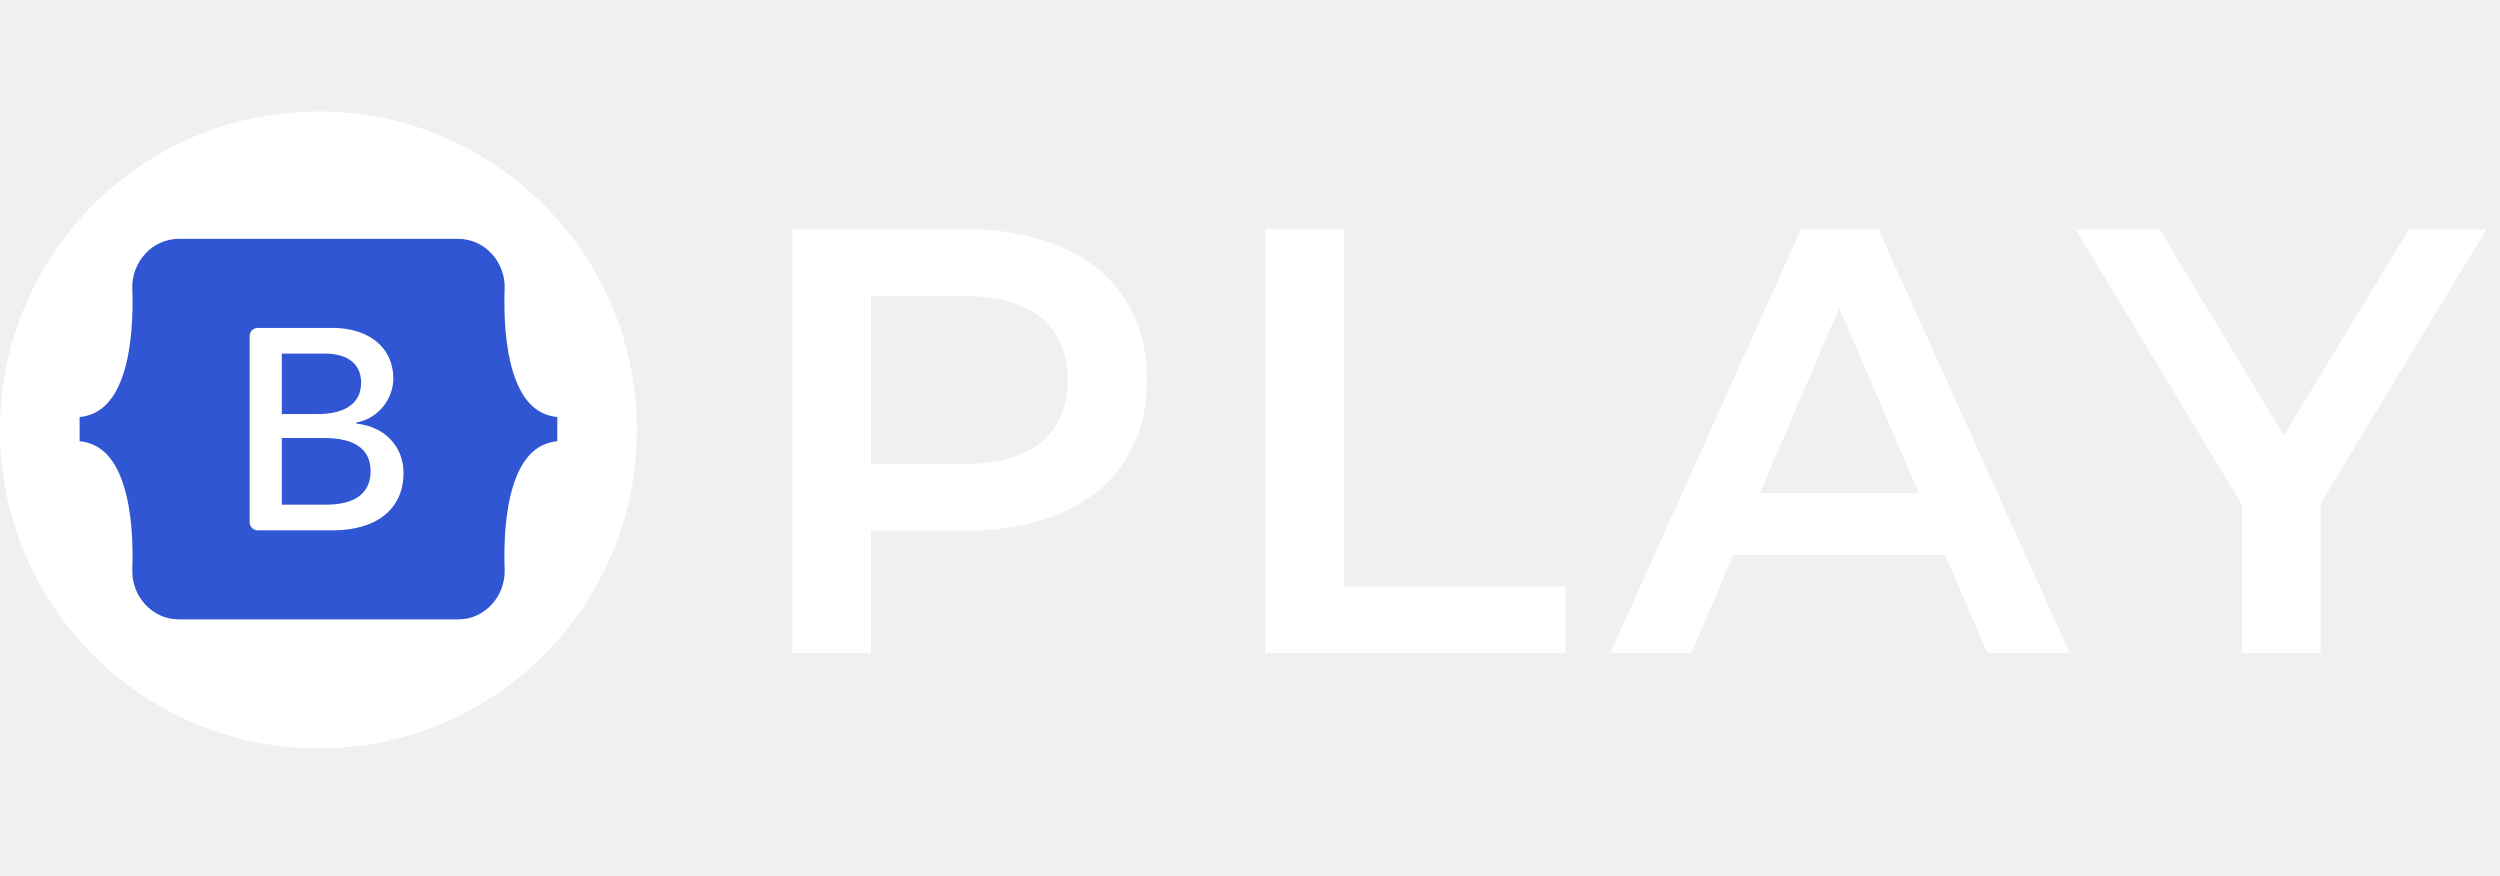
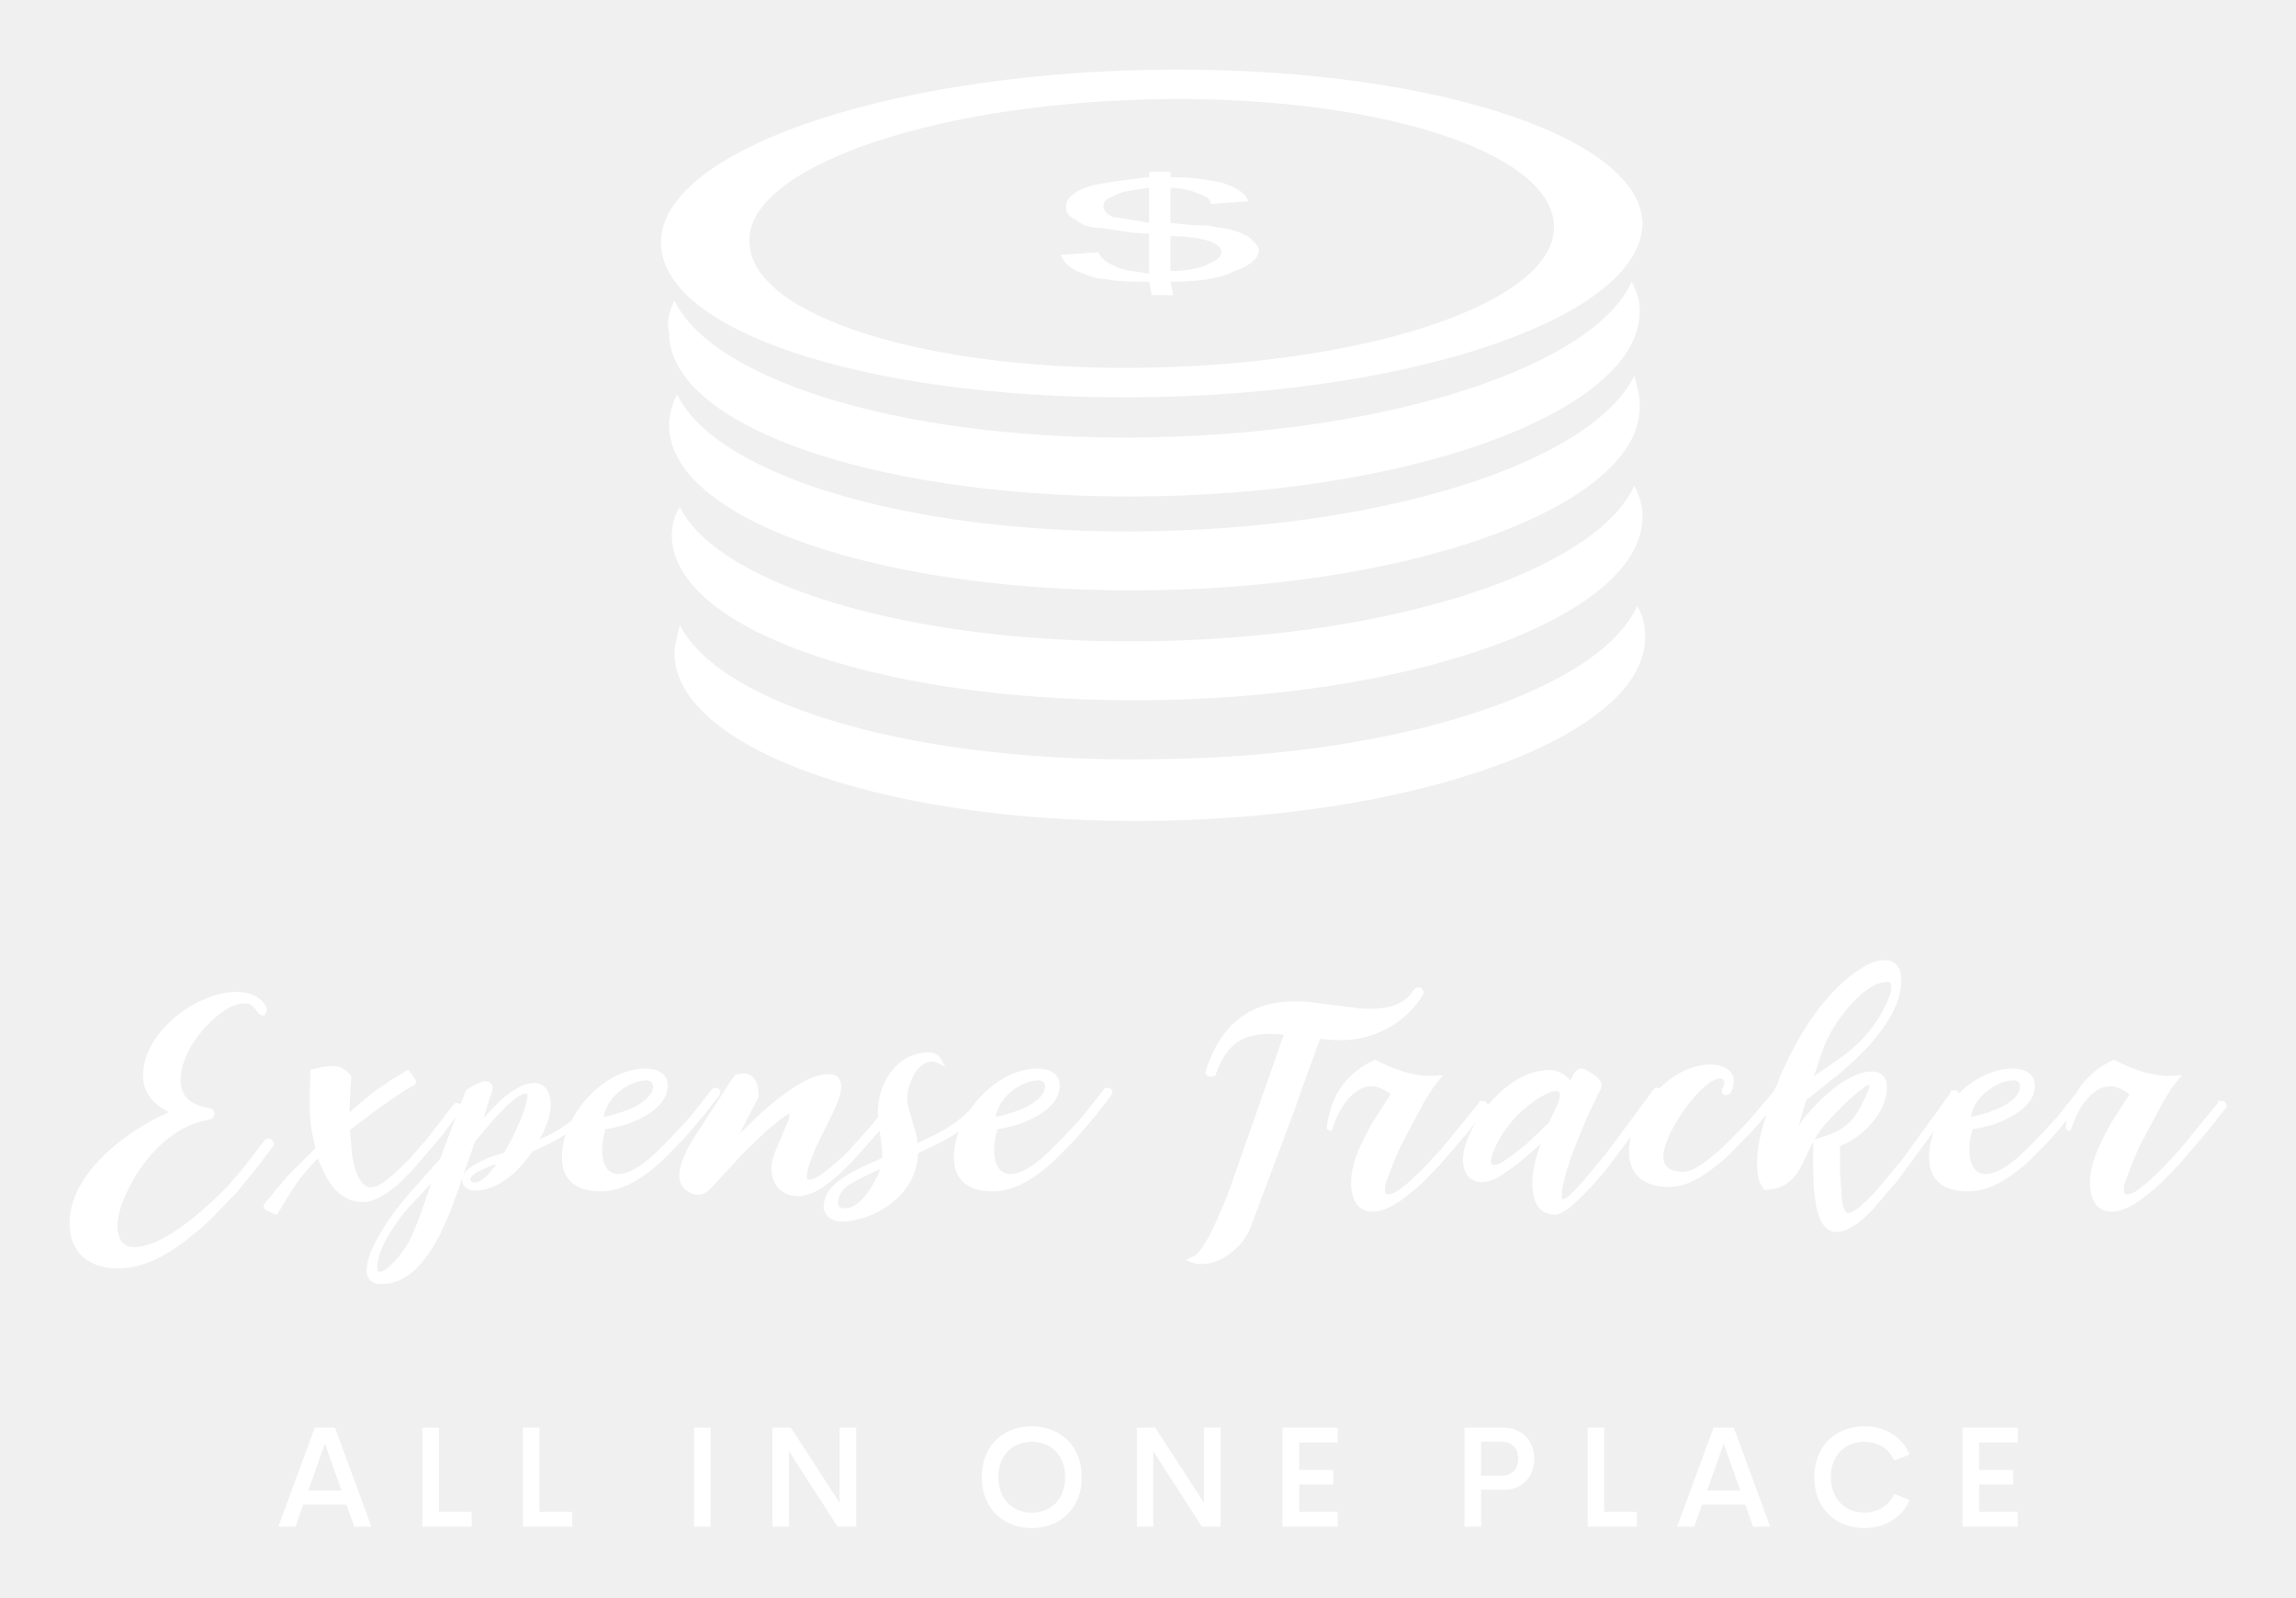
- <svg xmlns="http://www.w3.org/2000/svg" fill="none" height="55" viewBox="0 0 157 55" width="157">
-   <path d="m60.703 14.4c2.305 0 4.307.38 6.004 1.14 1.723.76 3.04 1.849 3.952 3.268s1.368 3.103 1.368 5.054c0 1.925-.456 3.61-1.368 5.054-.912 1.419-2.229 2.508-3.952 3.268-1.697.76-3.699 1.14-6.004 1.14h-6.004v7.676h-4.94v-26.6zm-.228 14.744c2.153 0 3.787-.456 4.902-1.368s1.672-2.217 1.672-3.914-.557-3.002-1.672-3.914-2.749-1.368-4.902-1.368h-5.776v10.564zm18.985-14.744h4.94v22.42h13.908v4.18h-18.848zm42.685 20.444h-13.3l-2.622 6.156h-5.092l11.97-26.6h4.864l12.008 26.6h-5.168zm-1.634-3.876-5.016-11.628-4.978 11.628zm25.225.646v9.386h-4.94v-9.31l-10.45-17.29h5.282l7.79 12.958 7.866-12.958h4.864z" fill="#fff" />
-   <path d="m20 47c11.046 0 20-8.954 20-20s-8.954-20-20-20-20 8.954-20 20 8.954 20 20 20z" fill="#fff" />
-   <path clip-rule="evenodd" d="m11.231 15c-1.712 0-2.978 1.498-2.922 3.123.054 1.561-.016 3.583-.525 5.231-.511 1.653-1.374 2.701-2.784 2.836v1.518c1.41.135 2.273 1.182 2.784 2.836.509 1.649.58 3.67.525 5.231-.057 1.625 1.21 3.123 2.922 3.123h17.54c1.712 0 2.978-1.498 2.921-3.123-.054-1.561.016-3.583.525-5.231.511-1.654 1.372-2.701 2.782-2.836v-1.518c-1.41-.135-2.271-1.182-2.782-2.836-.509-1.649-.58-3.671-.525-5.231.057-1.625-1.21-3.123-2.921-3.123zm14.108 14.711c0 2.237-1.669 3.594-4.438 3.594h-4.714c-.135 0-.264-.054-.359-.149-.095-.095-.149-.225-.149-.36v-11.695c0-.135.053-.264.149-.359.095-.095.225-.149.359-.149h4.688c2.309 0 3.825 1.251 3.825 3.171 0 1.348-1.02 2.555-2.318 2.766v.07c1.768.194 2.959 1.419 2.959 3.11zm-4.952-7.506h-2.688v3.797h2.264c1.75 0 2.715-.705 2.715-1.964-0-1.181-.83-1.832-2.291-1.832zm-2.688 5.303v4.184h2.787c1.822 0 2.788-.731 2.788-2.105s-.992-2.079-2.905-2.079z" fill="#3056d3" fill-rule="evenodd" />
+ <svg xmlns="http://www.w3.org/2000/svg" version="1.1" width="3193.548" height="2222.177" viewBox="0 0 3193.548 2222.177">
+   <g transform="scale(9.677419) translate(10, 10)">
+     <defs id="SvgjsDefs1328" />
+     <g id="SvgjsG1329" featureKey="symbolFeature-0" transform="matrix(2.994717,0,0,2.994717,80.85883,-20.8685)" fill="#fff">
+       <g>
+         <path fill-rule="evenodd" clip-rule="evenodd" d="M24.808,6.982c12.998-0.254,23.552,3.092,23.682,7.34   c0,4.375-10.427,8.107-23.426,8.363c-12.998,0.258-23.552-2.959-23.68-7.336C1.255,10.976,11.809,7.242,24.808,6.982L24.808,6.982z    M24.808,8.398C14.125,8.658,5.501,11.748,5.63,15.22c0,3.605,8.753,6.307,19.434,6.049c10.682-0.256,19.306-3.219,19.177-6.82   C44.111,10.843,35.487,8.144,24.808,8.398L24.808,8.398z M24.937,17.796h1.029l-0.129-0.646c1.286,0,2.315-0.127,3.088-0.514   c0.773-0.258,1.158-0.643,1.158-1.029c0-0.129-0.129-0.258-0.385-0.514c-0.128-0.131-0.389-0.258-0.773-0.385   c-0.385-0.131-0.772-0.131-1.285-0.26c-0.387,0-0.901,0-1.803-0.127v-1.676c0.513,0,1.028,0.129,1.286,0.258   c0.387,0.127,0.645,0.256,0.645,0.516l1.803-0.129c-0.129-0.387-0.516-0.645-1.287-0.902c-0.644-0.127-1.418-0.258-2.446-0.258   v-0.254h-1.029v0.254c-1.158,0.131-2.061,0.258-2.703,0.389c-0.902,0.256-1.286,0.641-1.286,1.027c0,0.26,0.129,0.518,0.513,0.645   c0.259,0.258,0.646,0.387,1.287,0.387c0.772,0.131,1.417,0.258,2.189,0.258v1.928c-0.645-0.127-1.287-0.127-1.673-0.385   c-0.388-0.127-0.646-0.385-0.772-0.643l-1.803,0.129c0.129,0.258,0.259,0.514,0.771,0.771c0.388,0.127,0.773,0.387,1.416,0.387   c0.514,0.127,1.288,0.127,2.061,0.127L24.937,17.796L24.937,17.796z M24.808,12.646c-0.772,0.129-1.287,0.129-1.673,0.385   c-0.388,0.129-0.517,0.26-0.517,0.516c0,0.131,0.129,0.387,0.517,0.518c0.256,0,0.9,0.127,1.673,0.258V12.646L24.808,12.646z    M25.837,16.636c0.772,0,1.286-0.129,1.673-0.258c0.513-0.256,0.773-0.385,0.773-0.643s-0.261-0.387-0.516-0.516   c-0.386-0.127-1.029-0.258-1.931-0.258V16.636L25.837,16.636z M47.972,17.15c-1.801,3.992-11.327,7.209-22.908,7.465   C13.609,24.873,3.959,22.042,2.029,18.05c-0.259,0.516-0.389,1.031-0.259,1.547c0,4.631,10.553,8.105,23.422,7.849   c12.87-0.258,23.167-4.246,23.167-8.88C48.359,18.05,48.23,17.666,47.972,17.15L47.972,17.15z M48.099,21.654   c-1.928,3.992-11.322,7.208-22.906,7.466c-11.453,0.258-21.106-2.576-23.036-6.562c-0.257,0.512-0.386,1.027-0.386,1.543   c0.129,4.632,10.682,8.107,23.552,7.851c12.869-0.258,23.167-4.25,23.037-8.882C48.359,22.558,48.23,22.169,48.099,21.654   L48.099,21.654z M48.099,26.933c0.261,0.514,0.391,1.029,0.391,1.416c0.127,4.631-10.167,8.621-23.039,8.877   c-12.871,0.262-23.421-3.215-23.551-7.848c0-0.516,0.13-1.029,0.386-1.416c1.931,3.859,11.582,6.693,23.037,6.434   C36.904,34.142,46.299,30.921,48.099,26.933L48.099,26.933z M48.23,32.722c-1.803,3.992-11.326,7.209-22.78,7.336   c-11.454,0.258-21.107-2.443-23.165-6.432c-0.129,0.516-0.256,1.029-0.256,1.414c0.127,4.635,10.55,8.236,23.421,7.979   c12.872-0.258,23.295-4.246,23.166-8.877C48.616,33.626,48.489,33.108,48.23,32.722z" />
+       </g>
+     </g>
+     <g id="SvgjsG1330" featureKey="nameFeature-0" transform="matrix(1.325194,0,0,1.325194,0.000003791412,115.0131)" fill="#fff">
+       <path d="M7.96 22.32 c0 -4.64 5.72 -9.08 10.2 -9.08 c1.08 0 2.24 0.32 2.92 1.24 c0.16 0.2 0.32 0.44 0.32 0.68 s-0.16 0.64 -0.44 0.64 c-0.76 0 -0.68 -1.32 -1.96 -1.32 c-1.16 0 -2.2 0.72 -3.04 1.4 c-1.92 1.64 -3.92 4.32 -3.92 6.96 c0 2.04 1.44 2.72 3.28 3.04 c0.04 0 0.08 0.04 0.08 0.04 c0.2 0.08 0.32 0.32 0.32 0.52 c0 0.28 -0.24 0.52 -0.44 0.64 c-4 0.56 -7.12 4 -8.84 7.4 c-0.64 1.28 -1.24 2.72 -1.24 4.2 c0 1.24 0.48 2.24 1.84 2.24 c3.16 0 7.64 -4.12 9.96 -6.44 l1.8 -2.08 l2.4 -3.12 c0.08 -0.12 0.28 -0.12 0.4 -0.12 c0.32 0 0.52 0.24 0.52 0.56 c0 0.08 0.04 0.16 -0.04 0.24 l-1.68 2.24 l-2.32 2.84 l-2.44 2.52 c-0.12 0.16 -1.16 1.12 -1.48 1.4 c-0.24 0.2 -1.32 1.04 -1.52 1.24 c-2.12 1.6 -4.64 3.04 -7.36 3.04 c-3.16 0 -5.28 -1.68 -5.28 -4.92 c0 -5.44 6.32 -10.12 10.8 -12.04 c-1.64 -0.76 -2.84 -2.08 -2.84 -3.96 z M26.132 21.68 c0.8 -0.16 1.52 -0.4 2.32 -0.4 c0.92 0 1.56 0.4 2.12 1.12 c0 0.04 -0.04 0.16 -0.04 0.16 l-0.16 3.2 l0 0.56 c0.92 -0.84 1.96 -1.72 2.96 -2.48 c0.32 -0.2 1.4 -0.96 1.56 -1.04 l1.76 -1.08 s0.04 -0.04 0.08 -0.04 l0.68 0.92 c0.08 0.12 0.16 0.24 0.16 0.4 c0 0.08 -0.12 0.4 -0.24 0.4 c-0.04 0 -0.28 0.12 -0.4 0.2 c-0.08 0.04 -0.36 0.24 -0.44 0.24 l-2.88 1.96 l-3.12 2.36 c-0.08 0.04 -0.08 0.04 -0.08 0.12 l0 0.08 l0.16 1.84 c0.08 1.24 0.6 4.24 2.12 4.24 c0.64 0 1.28 -0.48 1.76 -0.84 c0.08 -0.08 0.64 -0.52 0.72 -0.64 c0.12 -0.08 0.6 -0.52 0.68 -0.6 l1.08 -1.08 l1.92 -2.2 l2.64 -3.44 l0.36 -0.36 c0.36 0 0.72 0.12 0.72 0.56 l0 0.08 l-2.36 3.12 l-2.84 3.32 l-1.24 1.28 c-1.04 1.04 -2.84 2.4 -4.28 2.4 c-2.8 0 -4.04 -2.48 -4.92 -4.72 c-1.08 1.04 -2.08 2.24 -2.88 3.56 l-1.56 2.52 l-0.04 0.04 c-0.2 -0.08 -0.84 -0.36 -0.96 -0.44 c-0.24 -0.12 -0.44 -0.24 -0.44 -0.52 c0 -0.12 0 -0.16 0.04 -0.2 l2.6 -3.12 l2.96 -2.96 l-0.4 -1.96 c0 -0.12 -0.08 -0.72 -0.12 -0.88 c0 -0.24 -0.08 -1.28 -0.08 -1.52 l0 -0.92 l0 -1 c0 -0.32 0.08 -1.92 0.08 -2.24 z M43.944 23.36 c0.36 -0.2 0.8 -0.44 1.2 -0.44 s0.76 0.36 0.76 0.76 c0 0.04 0 0.04 -0.04 0.08 c0 0.12 -0.08 0.36 -0.08 0.36 l-0.88 2.76 c0.48 -0.44 0.96 -1 1.44 -1.48 c0.96 -0.92 2.56 -2.28 4.04 -2.28 c1.32 0 1.8 1.2 1.8 2.36 c0 1.32 -0.6 2.6 -1.2 3.76 l0.04 0 l0.04 -0.04 c1.84 -0.8 3.68 -1.96 4.96 -3.52 c0.16 -0.16 0.48 -0.6 0.52 -0.64 l0 -0.04 l0.08 -0.28 l0.04 0 l0.76 0.48 l0 0.04 c-1.68 2.52 -4.4 4.12 -7.16 5.28 c-0.04 0 -0.08 0.04 -0.08 0.04 c-1.36 2.04 -3.64 4.24 -6.24 4.24 c-0.8 0 -1.4 -0.44 -1.36 -1.28 l-1.36 3.72 l-0.96 2.12 c-0.04 0.12 -0.44 0.88 -0.6 1.16 c-0.08 0.08 -0.4 0.64 -0.48 0.76 c-1.2 1.84 -2.92 3.64 -5.28 3.64 l-0.32 0 c-0.72 -0.04 -1.28 -0.48 -1.36 -1.24 l0 -0.24 c0 -1.24 0.68 -2.6 1.28 -3.68 c0.16 -0.24 0.64 -1.08 0.72 -1.2 l1.04 -1.52 l1.56 -1.92 l3.36 -3.76 l2.8 -7.44 l0 -0.04 s0.68 -0.4 0.96 -0.52 z M46.624 30.84 c0.04 0 0.4 -0.12 0.48 -0.12 c0.84 -1.36 1.44 -2.68 2 -4.08 c0.04 -0.08 0.24 -0.68 0.28 -0.8 c0.12 -0.44 0.28 -0.88 0.28 -1.32 l0 -0.16 c0 -0.04 -0.04 -0.08 -0.08 -0.08 c-0.68 0 -1.36 0.6 -1.8 1 c-0.12 0.08 -0.4 0.36 -0.44 0.4 l-1.16 1.2 l-2.2 2.56 l-1.24 3.56 l0 0.04 c0.76 -1.16 2.64 -1.8 3.88 -2.2 z M33.624 43.6 c0.96 0 2.8 -2.48 3.16 -3.24 l0.56 -1.16 l0.68 -1.72 l1.2 -3.48 l-2.4 2.56 c-0.12 0.12 -0.76 0.92 -0.96 1.16 c-0.08 0.16 -0.6 0.84 -0.68 1 c-0.8 1.12 -1.8 2.92 -1.8 4.36 l0 0.24 c0 0.12 0.08 0.28 0.24 0.28 z M46.304 31.88 l0 0.04 l-0.04 0 c-0.04 0 -0.64 0.24 -0.88 0.32 c-0.12 0.08 -0.64 0.28 -0.8 0.36 c-0.32 0.16 -1.12 0.56 -1.12 1 c0 0.24 0.32 0.32 0.52 0.32 c0.68 0 1.52 -0.96 1.84 -1.4 c0.04 -0.04 0.36 -0.4 0.44 -0.56 l0.04 -0.04 c0.04 0 0.04 -0.04 0 -0.04 z M42.744 33.12 l0 -0.04 c-0.04 0 -0.04 0.04 0 0.04 z M44.864 26.88 l0 0.04 c0.04 0 0.04 -0.04 0 -0.04 z M53.396 31.16 c0 -4.48 4.48 -9.6 9.08 -9.6 c1.16 0 2.4 0.48 2.4 1.84 c0 2.8 -4.28 4.44 -6.76 4.72 c-0.2 0.72 -0.36 1.48 -0.36 2.28 c0 1.12 0.36 2.6 1.76 2.6 c1.2 0 2.44 -0.92 3.32 -1.64 c0.16 -0.16 0.76 -0.68 0.8 -0.72 l1.52 -1.52 l2.12 -2.28 l2.4 -3.04 c0.04 -0.04 0.12 -0.12 0.2 -0.16 c0.24 0 0.72 0.08 0.72 0.44 l-0.12 0.36 l-1.56 2.04 l-2.28 2.68 l-2.08 2.12 c-0.08 0.12 -0.76 0.68 -0.96 0.88 c-1.68 1.4 -3.68 2.72 -5.96 2.72 c-2.56 0 -4.24 -1.08 -4.24 -3.72 z M57.956 26.76 l0 0.04 c0.16 -0.04 0.88 -0.2 1.04 -0.24 c0.16 -0.08 0.8 -0.24 0.92 -0.28 c0.16 -0.08 0.76 -0.32 0.92 -0.36 c0.84 -0.36 2.44 -1.28 2.44 -2.4 c0 -0.4 -0.24 -0.68 -0.68 -0.68 c-1.68 0 -3.64 1.4 -4.32 2.88 c-0.12 0.32 -0.32 0.72 -0.32 1.04 z M72.208 22.24 l0 -0.04 c0.32 0 0.56 -0.12 0.84 -0.12 c1.24 0 1.68 1.16 1.68 2.24 c0 0.08 0.04 0.28 -0.04 0.4 l-1.96 3.8 l0 0.04 l2.16 -2.08 l1.88 -1.6 c0.12 -0.08 1.04 -0.76 1.32 -0.96 c1.2 -0.84 2.76 -1.76 4.28 -1.76 c0.84 0 1.32 0.48 1.32 1.28 c0 0.76 -0.28 1.6 -0.6 2.28 l-2.24 4.6 l-0.52 1.36 c-0.16 0.44 -0.36 1.08 -0.36 1.6 c0 0.16 0 0.32 0.2 0.32 c0.68 0 1.4 -0.56 1.88 -0.96 c0.52 -0.32 2.48 -2.08 2.8 -2.56 l1.92 -2.12 l2.84 -3.52 l0.2 -0.2 c0.04 -0.04 0.16 -0.04 0.2 -0.04 c0.2 0 0.44 0.12 0.56 0.28 c0.08 0.16 0.24 0.52 0.24 0.52 l0 0.04 l-0.36 -0.04 l-2.64 3.36 l-2.96 3.32 l-1.48 1.44 c-0.08 0.08 -0.8 0.68 -1.04 0.84 c-0.96 0.76 -2.08 1.44 -3.36 1.44 c-1.72 0 -2.84 -1.28 -2.84 -2.96 c0 -0.76 0.24 -1.56 0.56 -2.24 l1.24 -2.96 c0.12 -0.28 0.16 -0.48 0.16 -0.76 c-0.16 0 -0.4 0.16 -0.56 0.28 c-0.08 0.04 -0.36 0.28 -0.4 0.28 c-0.08 0.08 -0.4 0.32 -0.48 0.4 c-0.28 0.2 -1 0.84 -1.08 0.88 l-2.52 2.44 l-3.36 3.64 c-0.4 0.44 -0.84 0.84 -1.44 0.84 c-1.2 0 -2.12 -0.88 -2.12 -2.04 c0 -1.4 0.96 -3.2 1.76 -4.4 l3.84 -5.92 z M72.688 28.6 c0.04 0 0.04 -0.04 0 -0.04 l0 0.04 z M87.66 26.28 c0 -3.16 2.08 -6.48 5.56 -6.48 c0.52 0 1 0.24 1.28 0.68 c0.04 0.12 0.4 0.68 0.44 0.84 c0 0 -0.08 0 -0.12 -0.04 c-0.44 -0.2 -0.84 -0.48 -1.32 -0.48 c-1.64 0 -2.64 2.56 -2.64 3.92 c0 0.52 0.08 1 0.24 1.48 l0.76 2.64 l0.12 0.8 c0.04 0 0.12 -0.08 0.16 -0.08 l1.84 -0.88 c1.8 -0.92 3.36 -2.12 4.6 -3.68 c0.08 -0.08 0.24 -0.08 0.32 -0.08 c0.32 0 0.56 0.2 0.56 0.52 l0 0.12 c-0.88 1.52 -3.72 3.44 -5.24 4.12 l-2.16 1.04 l-0.04 0.08 c-0.04 0.76 -0.16 1.48 -0.44 2.2 c-1.24 3.12 -4.8 5.16 -8.08 5.16 c-0.88 -0.12 -1.56 -0.6 -1.72 -1.48 c0 -2.04 1.72 -3.12 3.32 -4 c0.2 -0.12 0.88 -0.48 1 -0.52 l2 -0.88 c0.04 0 0.04 -0.08 0.04 -0.08 l0 -0.4 c0 -0.16 0 -0.44 -0.04 -0.64 l-0.32 -2.4 c-0.08 -0.48 -0.12 -0.96 -0.12 -1.48 z M84.66 34.08 c-0.68 0.36 -1.32 1.24 -1.32 2.04 c0 0.44 0.32 0.6 0.72 0.6 c1.48 0 2.6 -1.76 3.24 -2.88 c0 -0.08 0.2 -0.44 0.28 -0.56 c0.08 -0.16 0.28 -0.56 0.28 -0.8 c-0.04 0 -0.96 0.44 -1.36 0.64 c-0.28 0.12 -1.56 0.8 -1.84 0.96 z M95.912 31.16 c0 -4.48 4.48 -9.6 9.08 -9.6 c1.16 0 2.4 0.48 2.4 1.84 c0 2.8 -4.28 4.44 -6.76 4.72 c-0.2 0.72 -0.36 1.48 -0.36 2.28 c0 1.12 0.36 2.6 1.76 2.6 c1.2 0 2.44 -0.92 3.32 -1.64 c0.16 -0.16 0.76 -0.68 0.8 -0.72 l1.52 -1.52 l2.12 -2.28 l2.4 -3.04 c0.04 -0.04 0.12 -0.12 0.2 -0.16 c0.24 0 0.72 0.08 0.72 0.44 l-0.12 0.36 l-1.56 2.04 l-2.28 2.68 l-2.08 2.12 c-0.08 0.12 -0.76 0.68 -0.96 0.88 c-1.68 1.4 -3.68 2.72 -5.96 2.72 c-2.56 0 -4.24 -1.08 -4.24 -3.72 z M100.472 26.76 l0 0.04 c0.16 -0.04 0.88 -0.2 1.04 -0.24 c0.16 -0.08 0.8 -0.24 0.92 -0.28 c0.16 -0.08 0.76 -0.32 0.92 -0.36 c0.84 -0.36 2.44 -1.28 2.44 -2.4 c0 -0.4 -0.24 -0.68 -0.68 -0.68 c-1.68 0 -3.64 1.4 -4.32 2.88 c-0.12 0.32 -0.32 0.72 -0.32 1.04 z M141.096 15.08 c1.56 0 3.12 -0.28 4.24 -1.44 c0.32 -0.36 0.44 -0.88 1 -0.88 c0.32 0 0.52 0.28 0.52 0.6 l0 0.08 c-1.88 3.16 -5.28 5.04 -8.96 5.04 c-0.72 0 -1.44 -0.08 -2.16 -0.12 l-0.12 0 l-2.44 6.72 l-0.12 0.44 l-4.96 13.24 c-0.76 2.04 -3.08 4 -5.32 4 c-0.4 0 -0.68 -0.04 -1.08 -0.2 c-0.16 -0.04 -0.6 -0.2 -0.6 -0.2 l-0.04 -0.04 l0.84 -0.4 c0.4 -0.16 0.72 -0.64 0.92 -0.92 c0.08 -0.12 0.36 -0.6 0.44 -0.72 c0.08 -0.08 0.28 -0.44 0.32 -0.52 l0.84 -1.72 l1.16 -2.72 l6.12 -17.44 c-0.52 -0.04 -1 -0.08 -1.52 -0.08 c-3.28 0 -4.8 1.4 -5.88 4.44 c-0.08 0.16 -0.4 0.2 -0.56 0.2 c-0.24 0 -0.56 -0.2 -0.56 -0.48 c1.44 -4.72 4.48 -7.68 9.52 -7.68 c0.64 0 1.32 0 1.96 0.08 l4.96 0.64 c0.12 0.04 0.8 0.08 0.96 0.08 l0.52 0 z M136.348 28.04 l0.04 -0.36 c0.44 -3.32 2.2 -5.72 5.2 -7.08 c1.84 0.96 3.92 1.76 6.04 1.76 c0.44 0 0.88 -0.08 1.32 -0.08 l0 0.04 c-0.12 0.08 -0.52 0.6 -0.6 0.72 c-0.12 0.12 -0.4 0.52 -0.44 0.56 l-0.96 1.52 l-2.52 4.72 l-0.72 1.64 l-0.88 2.32 c-0.12 0.28 -0.16 0.6 -0.16 0.92 c0 0.28 0.04 0.48 0.36 0.48 c0.6 0 1.36 -0.6 1.76 -0.96 c0.16 -0.08 0.72 -0.6 0.84 -0.72 c0.24 -0.2 1.28 -1.2 1.48 -1.44 c0.36 -0.36 1.48 -1.6 1.64 -1.76 l4.12 -5.04 l0 -0.08 l0.04 -0.12 l0.16 0 c0.16 0 0.32 0 0.48 0.04 c0.08 0.08 0.24 0.24 0.24 0.36 l0 0.4 l-0.12 0 l-1.8 2.32 l-3.28 3.84 l-1.8 1.84 c-0.04 0.04 -0.48 0.44 -0.6 0.56 c-1.24 1.04 -3.08 2.64 -4.84 2.64 c-1.84 0 -2.36 -1.64 -2.36 -3.2 c0 -1.24 0.4 -2.44 0.84 -3.56 c0.12 -0.24 0.6 -1.28 0.72 -1.48 c0.12 -0.28 0.64 -1.2 0.72 -1.36 l2 -3.12 l0 -0.04 s-0.16 -0.08 -0.24 -0.16 c-0.52 -0.36 -1.16 -0.68 -1.84 -0.68 c-2 0 -3.48 2.48 -4.04 4.08 l-0.28 0.76 c-0.2 0 -0.4 -0.12 -0.52 -0.28 z M162.76 22.84 c0.24 -0.44 0.56 -1.28 1.2 -1.28 c0.28 0 0.52 0.16 0.8 0.32 c0.48 0.32 1.4 0.76 1.4 1.52 c0 0.28 -0.16 0.52 -0.28 0.72 l-1.44 3.04 l-1.48 3.68 l-0.56 1.72 l-0.4 1.44 c-0.08 0.4 -0.16 0.92 -0.16 1.4 c0 0.08 0 0.32 0.12 0.32 c0.36 0 0.76 -0.44 0.96 -0.64 l0.56 -0.56 c0.16 -0.2 0.72 -0.8 0.8 -0.88 l2.32 -2.8 l5.16 -6.96 c0.08 -0.08 0.16 -0.24 0.32 -0.24 c0.32 0 0.64 0.16 0.64 0.56 l0 0.08 l-1.12 1.64 l-4.88 6.52 l-1.88 2.16 c-0.08 0.04 -0.88 0.88 -1.16 1.16 c-0.52 0.52 -1.76 1.64 -2.56 1.64 c-1.92 0 -2.48 -1.68 -2.48 -3.32 c0 -1.48 0.4 -2.92 0.92 -4.32 c-0.04 0 -0.08 0.04 -0.08 0.04 c-0.12 0.08 -0.52 0.44 -0.6 0.52 l-1.76 1.52 c-0.12 0.08 -0.92 0.68 -1.16 0.84 c-0.76 0.56 -1.76 1.2 -2.76 1.2 c-1.4 0 -2.08 -1.12 -2.08 -2.4 c0 -1.04 0.36 -2.04 0.8 -2.96 c1.44 -3.12 4.84 -6.8 8.6 -6.8 c0.72 0 1.32 0.24 1.84 0.72 c0.08 0.04 0.36 0.4 0.4 0.4 z M154.16 31.68 c0 0.24 0.2 0.32 0.4 0.32 c0.4 0 0.8 -0.28 1.12 -0.48 c0.16 -0.12 0.72 -0.48 0.76 -0.52 l1.52 -1.2 l2.48 -2.36 l0.92 -1.96 c0.16 -0.32 0.28 -0.72 0.28 -1.08 c0 -0.28 -0.12 -0.4 -0.4 -0.4 c-0.48 0 -1.04 0.28 -1.48 0.52 c-2.2 1.2 -4.36 3.56 -5.28 5.92 c-0.16 0.36 -0.32 0.84 -0.32 1.24 z M159.56 29.76 l0 -0.04 l0 0.04 z M169.132 30.6 c0 -4.28 4.4 -9.48 8.84 -9.48 c1.04 0 2.32 0.4 2.52 1.56 c0 0.56 -0.08 1.76 -0.84 1.76 c-0.24 0 -0.44 -0.16 -0.44 -0.4 c0 -0.36 0.24 -0.64 0.24 -1 l0 -0.12 c-0.08 -0.2 -0.24 -0.28 -0.44 -0.28 c-1.96 0 -6.16 5.96 -6.16 8.44 c0 1.4 1.12 1.68 2.28 1.68 c1 -0.12 1.92 -0.84 2.68 -1.4 c0.16 -0.12 0.72 -0.6 0.84 -0.68 c0.28 -0.24 1.08 -1 1.16 -1.08 l2.08 -2.12 l2.72 -3.2 c0.2 -0.24 0.32 -0.36 0.36 -0.64 l0.04 0 c0.28 0 0.88 0.04 0.88 0.44 l0 0.4 l-0.16 0 l-1.2 1.52 l-2.16 2.48 l-2.48 2.52 c-0.08 0.08 -0.68 0.64 -0.88 0.76 c-1.56 1.32 -3.44 2.64 -5.56 2.64 c-2.48 0 -4.32 -1.16 -4.32 -3.8 z M187.384 18.6 c1.64 -2.84 3.72 -5.72 6.48 -7.6 c0.88 -0.6 1.88 -1.2 2.96 -1.2 c1.28 0 1.84 0.92 1.84 2.12 c0 2.28 -1.28 4.48 -2.68 6.16 c-0.2 0.28 -0.92 1.08 -1 1.2 l-1.4 1.4 l-1.68 1.48 l-3.52 2.8 l-0.04 0.04 l-0.8 2.72 l0 0.04 l0 -0.04 c1.48 -2.12 5.04 -5.84 7.92 -5.84 c1.12 0 1.64 0.68 1.64 1.76 c0 2.68 -2.68 5.44 -5.08 6.32 l0 0.04 l0 0.8 l0 1.32 l0 0.64 l0.2 3.12 c0.04 0.2 0.28 1.36 0.6 1.36 c0.52 0 1.08 -0.48 1.44 -0.76 c0.08 -0.12 0.48 -0.48 0.56 -0.52 c0.08 -0.08 0.64 -0.68 0.8 -0.8 c0.12 -0.12 0.52 -0.56 0.56 -0.64 l2.6 -3.12 l4.96 -6.84 l0.28 -0.44 c0 -0.08 0.04 -0.2 0.04 -0.2 l0.4 0 c0.28 0 0.48 0.24 0.48 0.52 l0 0.08 l-0.88 1.28 l-5.84 7.96 l-2.48 2.88 c0 0.04 -0.48 0.52 -0.68 0.72 c-0.84 0.8 -2.16 1.92 -3.44 1.92 c-1.44 0 -1.96 -1.68 -2.2 -2.84 c0 -0.16 -0.12 -0.88 -0.16 -1 c0 -0.12 -0.04 -0.68 -0.08 -0.8 c0 -0.28 -0.08 -1.76 -0.08 -2.08 l0 -0.52 l0 -2.32 l0 -0.24 l-1.2 2.48 c-0.84 1.76 -2.08 2.76 -4.12 2.76 c-0.04 -0.08 -0.16 -0.28 -0.2 -0.32 c-0.48 -0.72 -0.56 -1.64 -0.56 -2.52 c0 -1.44 0.28 -2.96 0.72 -4.36 l0.88 -2.76 l1.04 -2.72 c0.08 -0.12 0.56 -1.2 0.72 -1.52 c0.16 -0.28 0.84 -1.64 1 -1.92 z M189.184 22.36 l0.04 0 l2.56 -1.76 c2.2 -1.52 4.08 -3.52 5.2 -5.96 c0.28 -0.6 0.6 -1.28 0.6 -1.96 c0 -0.28 -0.08 -0.52 -0.4 -0.52 c-2.8 0 -6.2 4.88 -7 7.28 l-0.96 2.84 c-0.04 0.04 -0.04 0.08 -0.04 0.08 z M194.064 24 l-1.56 1.4 l-1.4 1.44 c-0.08 0.08 -0.56 0.6 -0.68 0.72 c-0.08 0.12 -0.48 0.6 -0.56 0.72 c-0.04 0.08 -0.28 0.44 -0.36 0.52 c-0.08 0.12 -0.24 0.44 -0.24 0.44 l0.28 -0.08 c0.04 0 0.16 -0.04 0.16 -0.04 c2.8 -0.88 3.72 -1.64 4.96 -4.24 c0.04 -0.08 0.28 -0.64 0.36 -0.8 c0.08 -0.24 0.2 -0.52 0.2 -0.76 c-0.24 0 -0.52 0.2 -0.68 0.36 c-0.12 0.08 -0.44 0.32 -0.48 0.32 z M187.504 27.8 c0.04 0 0.04 -0.04 0 -0.04 l0 0.04 z M201.676 31.16 c0 -4.48 4.48 -9.6 9.08 -9.6 c1.16 0 2.4 0.48 2.4 1.84 c0 2.8 -4.28 4.44 -6.76 4.72 c-0.2 0.72 -0.36 1.48 -0.36 2.28 c0 1.12 0.36 2.6 1.76 2.6 c1.2 0 2.44 -0.92 3.32 -1.64 c0.16 -0.16 0.76 -0.68 0.8 -0.72 l1.52 -1.52 l2.12 -2.28 l2.4 -3.04 c0.04 -0.04 0.12 -0.12 0.2 -0.16 c0.24 0 0.72 0.08 0.72 0.44 l-0.12 0.36 l-1.56 2.04 l-2.28 2.68 l-2.08 2.12 c-0.08 0.12 -0.76 0.68 -0.96 0.88 c-1.68 1.4 -3.68 2.72 -5.96 2.72 c-2.56 0 -4.24 -1.08 -4.24 -3.72 z M206.236 26.76 l0 0.04 c0.16 -0.04 0.88 -0.2 1.04 -0.24 c0.16 -0.08 0.8 -0.24 0.92 -0.28 c0.16 -0.08 0.76 -0.32 0.92 -0.36 c0.84 -0.36 2.44 -1.28 2.44 -2.4 c0 -0.4 -0.24 -0.68 -0.68 -0.68 c-1.68 0 -3.64 1.4 -4.32 2.88 c-0.12 0.32 -0.32 0.72 -0.32 1.04 z M216.488 28.04 l0.04 -0.36 c0.44 -3.32 2.2 -5.72 5.2 -7.08 c1.84 0.96 3.92 1.76 6.04 1.76 c0.44 0 0.88 -0.08 1.32 -0.08 l0 0.04 c-0.12 0.08 -0.52 0.6 -0.6 0.72 c-0.12 0.12 -0.4 0.52 -0.44 0.56 l-0.96 1.52 l-2.52 4.72 l-0.72 1.64 l-0.88 2.32 c-0.12 0.28 -0.16 0.6 -0.16 0.92 c0 0.28 0.04 0.48 0.36 0.48 c0.6 0 1.36 -0.6 1.76 -0.96 c0.16 -0.08 0.72 -0.6 0.84 -0.72 c0.24 -0.2 1.28 -1.2 1.48 -1.44 c0.36 -0.36 1.48 -1.6 1.64 -1.76 l4.12 -5.04 l0 -0.08 l0.04 -0.12 l0.16 0 c0.16 0 0.32 0 0.48 0.04 c0.08 0.08 0.24 0.24 0.24 0.36 l0 0.4 l-0.12 0 l-1.8 2.32 l-3.28 3.84 l-1.8 1.84 c-0.04 0.04 -0.48 0.44 -0.6 0.56 c-1.24 1.04 -3.08 2.64 -4.84 2.64 c-1.84 0 -2.36 -1.64 -2.36 -3.2 c0 -1.24 0.4 -2.44 0.84 -3.56 c0.12 -0.24 0.6 -1.28 0.72 -1.48 c0.12 -0.28 0.64 -1.2 0.72 -1.36 l2 -3.12 l0 -0.04 s-0.16 -0.08 -0.24 -0.16 c-0.52 -0.36 -1.16 -0.68 -1.84 -0.68 c-2 0 -3.48 2.48 -4.04 4.08 l-0.28 0.76 c-0.2 0 -0.4 -0.12 -0.52 -0.28 z" />
+     </g>
+     <g id="SvgjsG1331" featureKey="sloganFeature-0" transform="matrix(1.022253,0,0,1.022253,29.55062,188.9902)" fill="#fff">
+       <path d="M11.133 20 l-1.103 -3.096 l-6.084 0 l-1.094 3.096 l-2.412 0 l5.127 -13.926 l2.842 0 l5.127 13.926 l-2.402 0 z M4.658 14.902 l4.668 0 l-2.334 -6.582 z M23.032 17.91 l4.6 0 l0 2.09 l-6.934 0 l0 -13.926 l2.334 0 l0 11.836 z M37.167 17.91 l4.6 0 l0 2.09 l-6.934 0 l0 -13.926 l2.334 0 l0 11.836 z M58.885 20 l0 -13.926 l2.334 0 l0 13.926 l-2.334 0 z M79.358 6.074 l2.334 0 l0 13.926 l-2.617 0 l-6.836 -10.625 l0 10.625 l-2.314 0 l0 -13.926 l2.588 0 l6.846 10.557 l0 -10.557 z M106.378 20.186 c-4.004 0 -7.031 -2.744 -7.031 -7.158 c0 -4.404 3.027 -7.148 7.031 -7.148 c3.994 0 7.021 2.744 7.021 7.148 c0 4.414 -3.027 7.158 -7.021 7.158 z M106.378 18.018 c2.637 0 4.697 -1.826 4.697 -4.99 c0 -3.135 -2.061 -4.971 -4.697 -4.971 s-4.697 1.836 -4.697 4.971 c0 3.164 2.061 4.99 4.697 4.99 z M130.582 6.074 l2.334 0 l0 13.926 l-2.617 0 l-6.836 -10.625 l0 10.625 l-2.314 0 l0 -13.926 l2.588 0 l6.846 10.557 l0 -10.557 z M149.395 8.154 l-5.41 0 l0 3.857 l4.785 0 l0 2.061 l-4.785 0 l0 3.838 l5.41 0 l0 2.09 l-7.773 0 l0 -13.926 l7.773 0 l0 2.08 z M172.753 6.074 c2.617 0 4.287 1.963 4.287 4.385 c0 2.461 -1.67 4.346 -4.287 4.346 l-3.203 0 l0 5.195 l-2.334 0 l0 -13.926 l5.537 0 z M172.382 12.812 c1.562 0 2.383 -0.957 2.383 -2.383 c0 -1.377 -0.82 -2.383 -2.383 -2.383 l-2.832 0 l0 4.766 l2.832 0 z M186.859 17.91 l4.6 0 l0 2.09 l-6.934 0 l0 -13.926 l2.334 0 l0 11.836 z M207.801 20 l-1.103 -3.096 l-6.084 0 l-1.094 3.096 l-2.412 0 l5.127 -13.926 l2.842 0 l5.127 13.926 l-2.402 0 z M201.327 14.902 l4.668 0 l-2.334 -6.582 z M223.431 20.186 c-4.004 0 -7.031 -2.734 -7.031 -7.158 c0 -4.404 3.027 -7.148 7.031 -7.148 c2.93 0 5.332 1.484 6.377 3.975 l-2.178 0.83 c-0.723 -1.67 -2.305 -2.627 -4.199 -2.627 c-2.637 0 -4.697 1.836 -4.697 4.971 c0 3.154 2.061 4.981 4.697 4.981 c1.895 0 3.477 -0.947 4.199 -2.617 l2.178 0.83 c-1.045 2.49 -3.447 3.965 -6.377 3.965 z M244.998 8.154 l-5.41 0 l0 3.857 l4.785 0 l0 2.061 l-4.785 0 l0 3.838 l5.41 0 l0 2.09 l-7.773 0 l0 -13.926 l7.773 0 l0 2.08 z" />
+     </g>
+   </g>
</svg>
